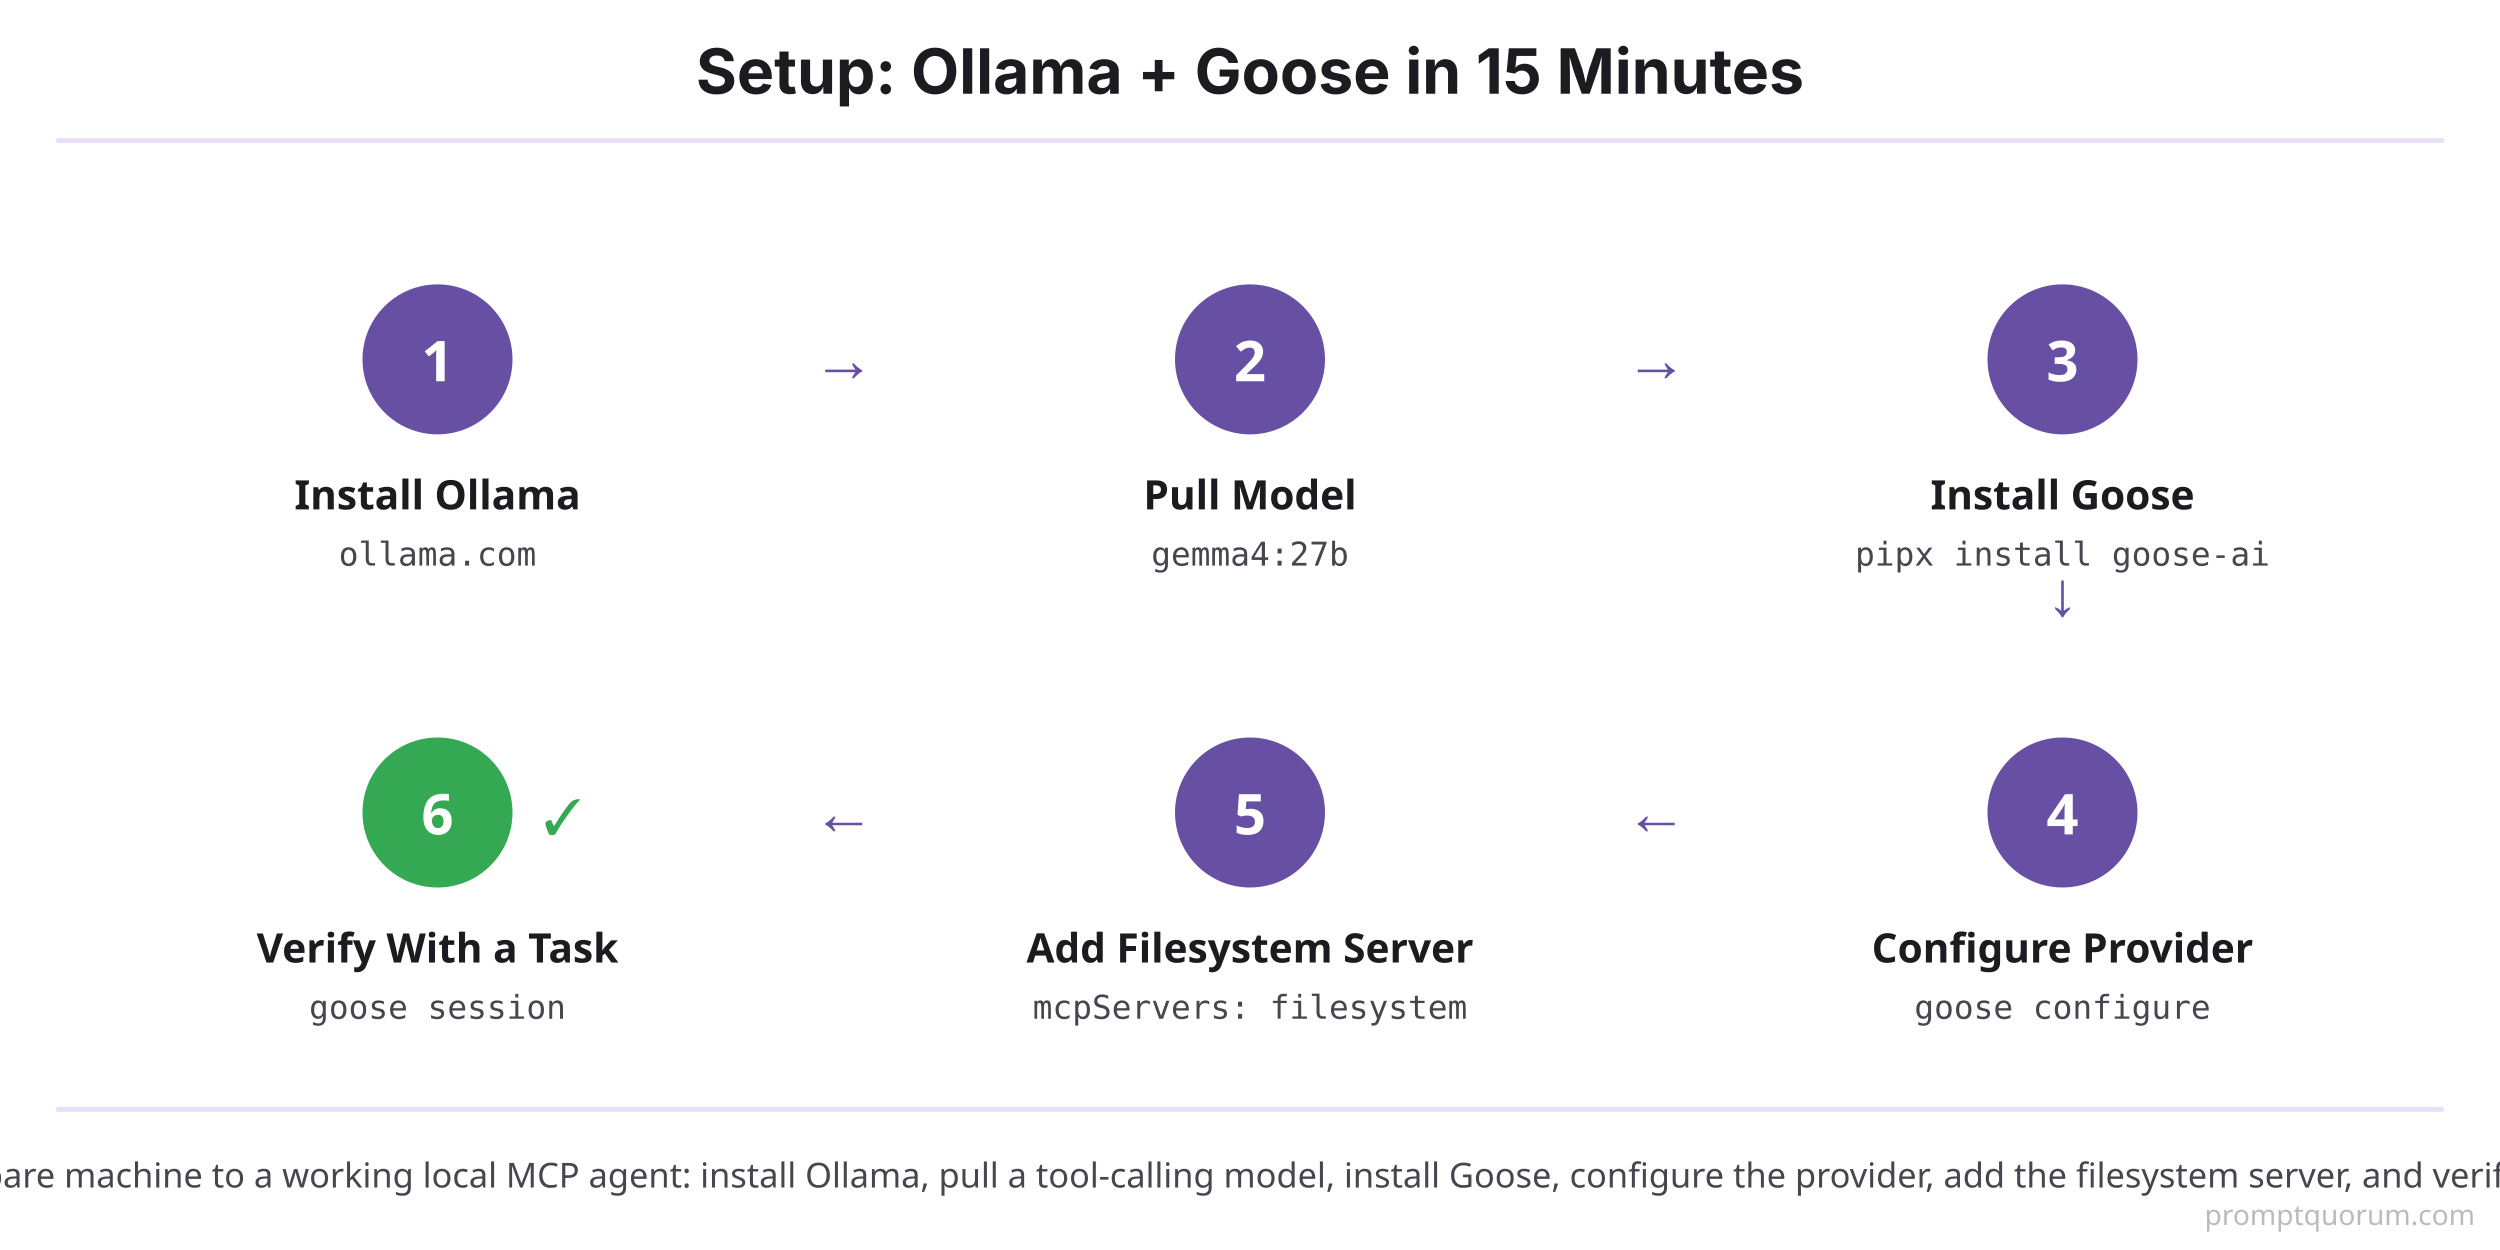
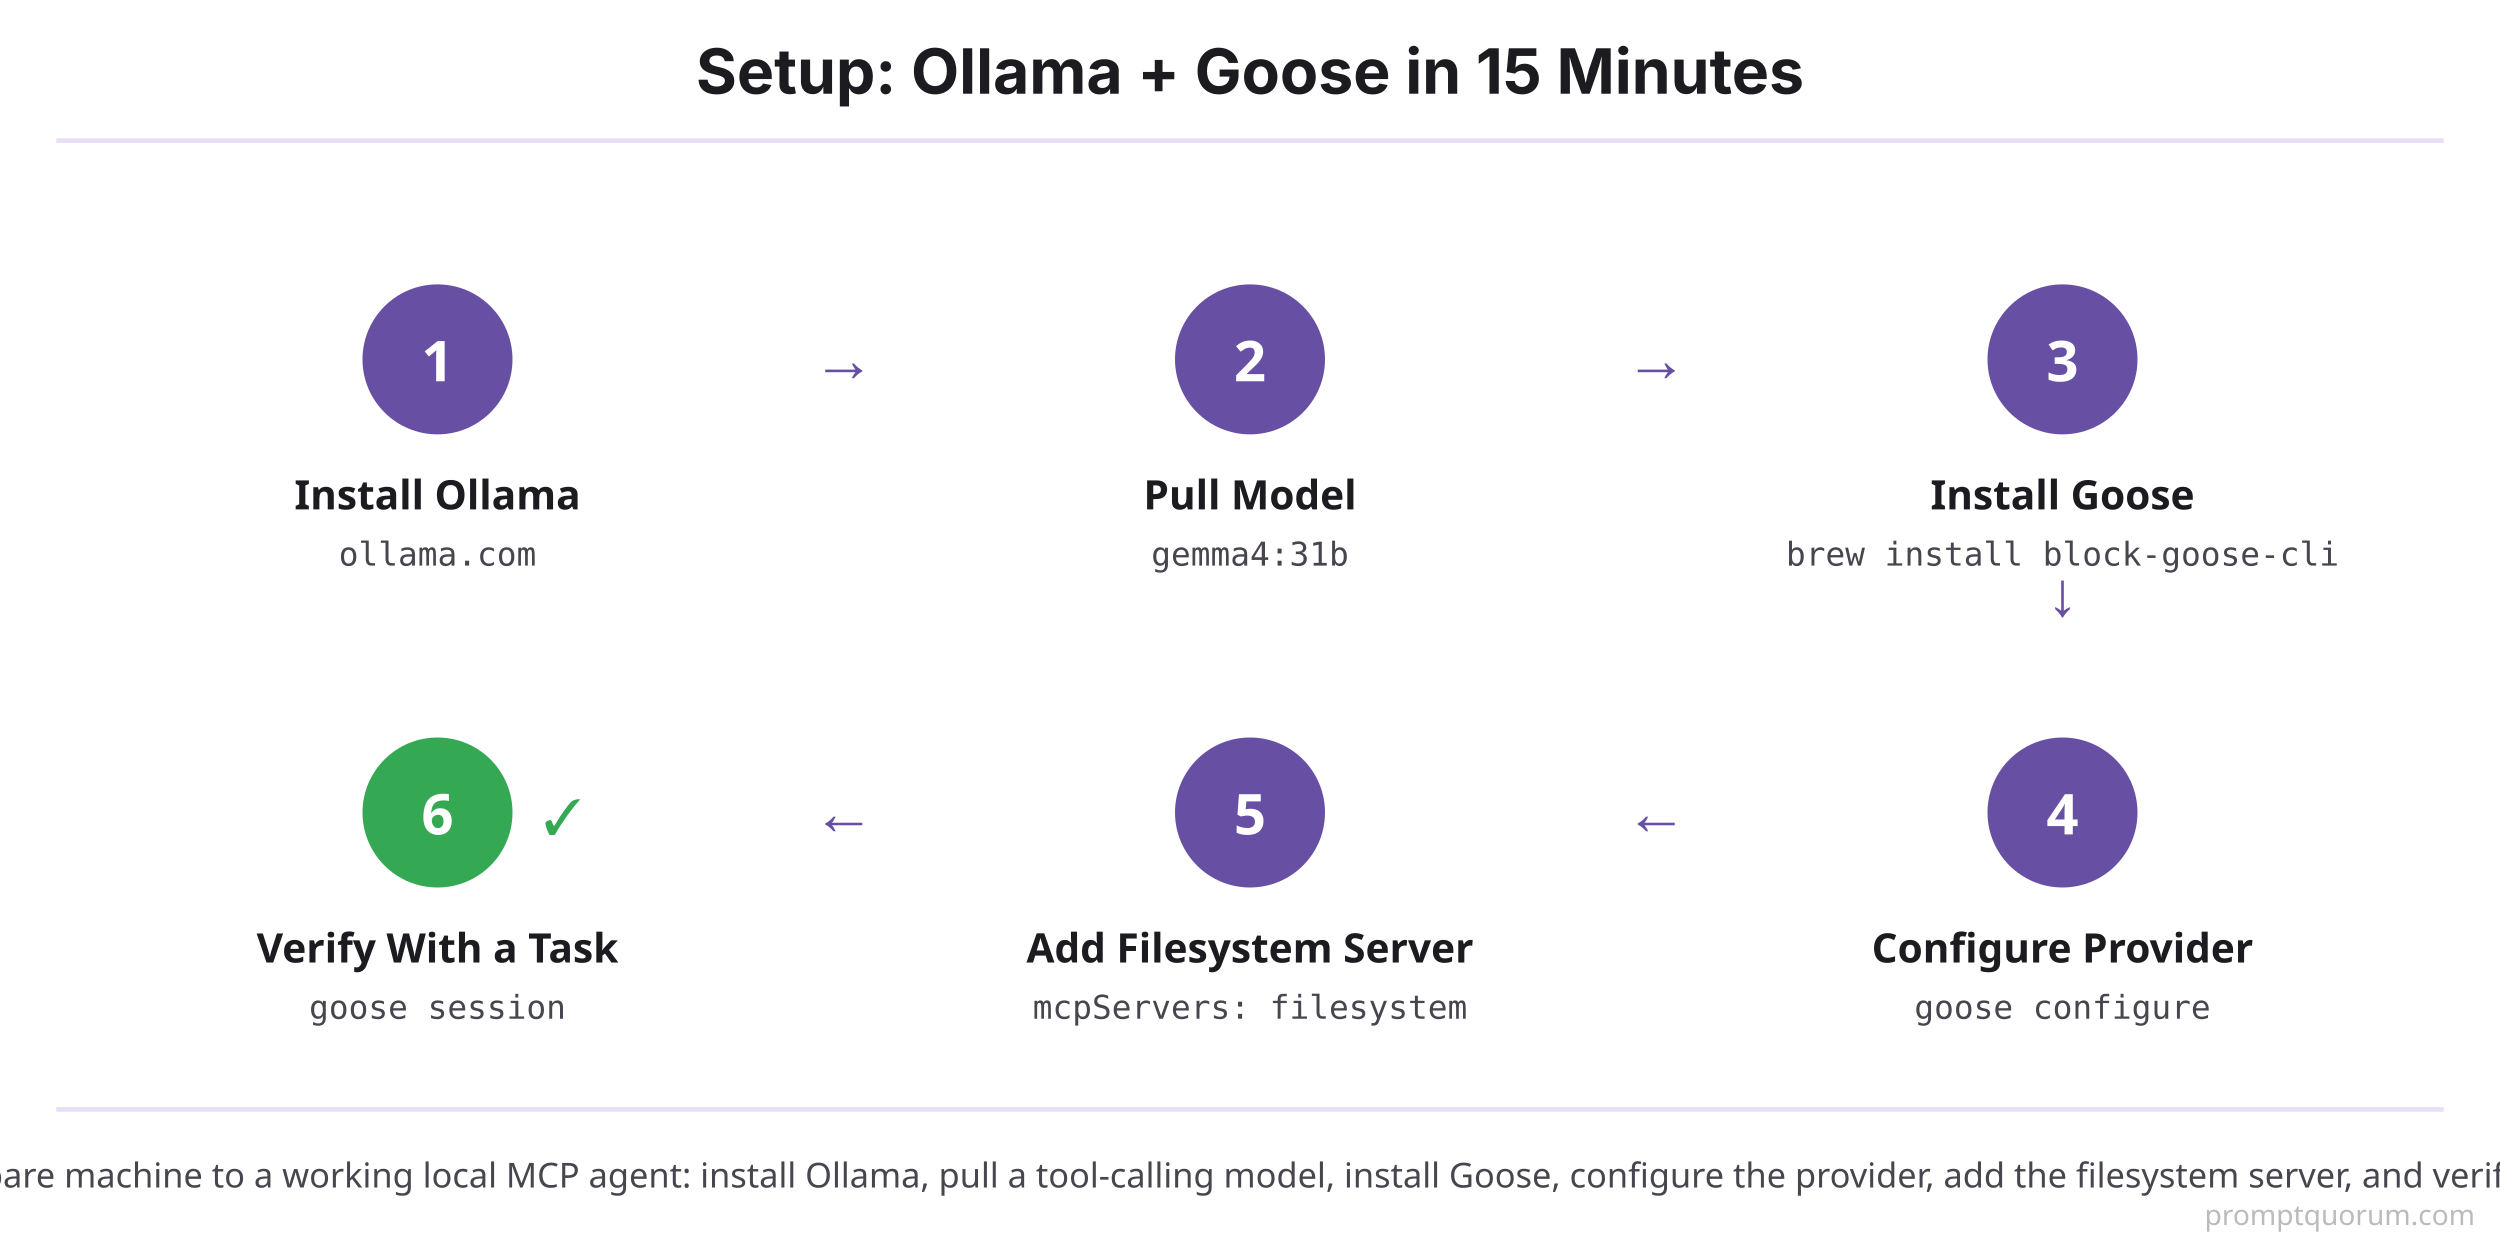
<svg xmlns="http://www.w3.org/2000/svg" viewBox="0 0 800 400">
  <rect width="800" height="400" fill="#FFFFFF" />
  <text x="400" y="30" font-family="system-ui, -apple-system, sans-serif" font-size="20" font-weight="700" fill="#1C1B1F" text-anchor="middle">Setup: Ollama + Goose in 15 Minutes</text>
  <line x1="18" y1="45" x2="782" y2="45" stroke="#E8DEF8" stroke-width="1.5" />
  <circle cx="140" cy="115" r="24" fill="#6750A4" />
  <text x="140" y="122" font-family="system-ui, sans-serif" font-size="18" font-weight="700" fill="#FFFFFF" text-anchor="middle">1</text>
  <text x="140" y="163" font-family="system-ui, sans-serif" font-size="13" font-weight="700" fill="#1C1B1F" text-anchor="middle">Install Ollama</text>
  <text x="140" y="181" font-family="'SF Mono', Monaco, monospace" font-size="10.5" fill="#49454F" text-anchor="middle">ollama.com</text>
  <circle cx="400" cy="115" r="24" fill="#6750A4" />
  <text x="400" y="122" font-family="system-ui, sans-serif" font-size="18" font-weight="700" fill="#FFFFFF" text-anchor="middle">2</text>
  <text x="400" y="163" font-family="system-ui, sans-serif" font-size="13" font-weight="700" fill="#1C1B1F" text-anchor="middle">Pull Model</text>
-   <text x="400" y="181" font-family="'SF Mono', Monaco, monospace" font-size="10.5" fill="#49454F" text-anchor="middle">gemma4:27b</text>
+   <text x="400" y="181" font-family="'SF Mono', Monaco, monospace" font-size="10.5" fill="#49454F" text-anchor="middle">gemma4:31b</text>
  <circle cx="660" cy="115" r="24" fill="#6750A4" />
  <text x="660" y="122" font-family="system-ui, sans-serif" font-size="18" font-weight="700" fill="#FFFFFF" text-anchor="middle">3</text>
  <text x="660" y="163" font-family="system-ui, sans-serif" font-size="13" font-weight="700" fill="#1C1B1F" text-anchor="middle">Install Goose</text>
-   <text x="660" y="181" font-family="'SF Mono', Monaco, monospace" font-size="10.5" fill="#49454F" text-anchor="middle">pipx install goose-ai</text>
+   <text x="660" y="181" font-family="'SF Mono', Monaco, monospace" font-size="10.5" fill="#49454F" text-anchor="middle">brew install block-goose-cli</text>
  <circle cx="660" cy="260" r="24" fill="#6750A4" />
  <text x="660" y="267" font-family="system-ui, sans-serif" font-size="18" font-weight="700" fill="#FFFFFF" text-anchor="middle">4</text>
  <text x="660" y="308" font-family="system-ui, sans-serif" font-size="13" font-weight="700" fill="#1C1B1F" text-anchor="middle">Configure Provider</text>
  <text x="660" y="326" font-family="'SF Mono', Monaco, monospace" font-size="10.5" fill="#49454F" text-anchor="middle">goose configure</text>
  <circle cx="400" cy="260" r="24" fill="#6750A4" />
  <text x="400" y="267" font-family="system-ui, sans-serif" font-size="18" font-weight="700" fill="#FFFFFF" text-anchor="middle">5</text>
  <text x="400" y="308" font-family="system-ui, sans-serif" font-size="13" font-weight="700" fill="#1C1B1F" text-anchor="middle">Add Filesystem Server</text>
  <text x="400" y="326" font-family="'SF Mono', Monaco, monospace" font-size="10.5" fill="#49454F" text-anchor="middle">mcpServers: filesystem</text>
  <circle cx="140" cy="260" r="24" fill="#34A853" />
  <text x="140" y="267" font-family="system-ui, sans-serif" font-size="18" font-weight="700" fill="#FFFFFF" text-anchor="middle">6</text>
  <text x="140" y="308" font-family="system-ui, sans-serif" font-size="13" font-weight="700" fill="#1C1B1F" text-anchor="middle">Verify With a Task</text>
  <text x="140" y="326" font-family="'SF Mono', Monaco, monospace" font-size="10.5" fill="#49454F" text-anchor="middle">goose session</text>
  <text x="174" y="267" font-size="16" font-weight="700" fill="#34A853">✓</text>
  <text x="270" y="122" font-size="20" fill="#6750A4" text-anchor="middle">→</text>
  <text x="530" y="122" font-size="20" fill="#6750A4" text-anchor="middle">→</text>
  <text x="660" y="197" font-size="20" fill="#6750A4" text-anchor="middle">↓</text>
  <text x="530" y="267" font-size="20" fill="#6750A4" text-anchor="middle">←</text>
  <text x="270" y="267" font-size="20" fill="#6750A4" text-anchor="middle">←</text>
  <line x1="18" y1="355" x2="782" y2="355" stroke="#E8DEF8" stroke-width="1.5" />
  <text x="400" y="380" font-family="system-ui, sans-serif" font-size="11" fill="#49454F" text-anchor="middle">Six steps from a bare machine to a working local MCP agent: install Ollama, pull a tool-calling model, install Goose, configure the provider, add the filesystem server, and verify with a real task.</text>
  <text x="792" y="392" font-family="system-ui,sans-serif" font-size="9" fill="#BBBBBB" text-anchor="end">promptquorum.com</text>
</svg>
